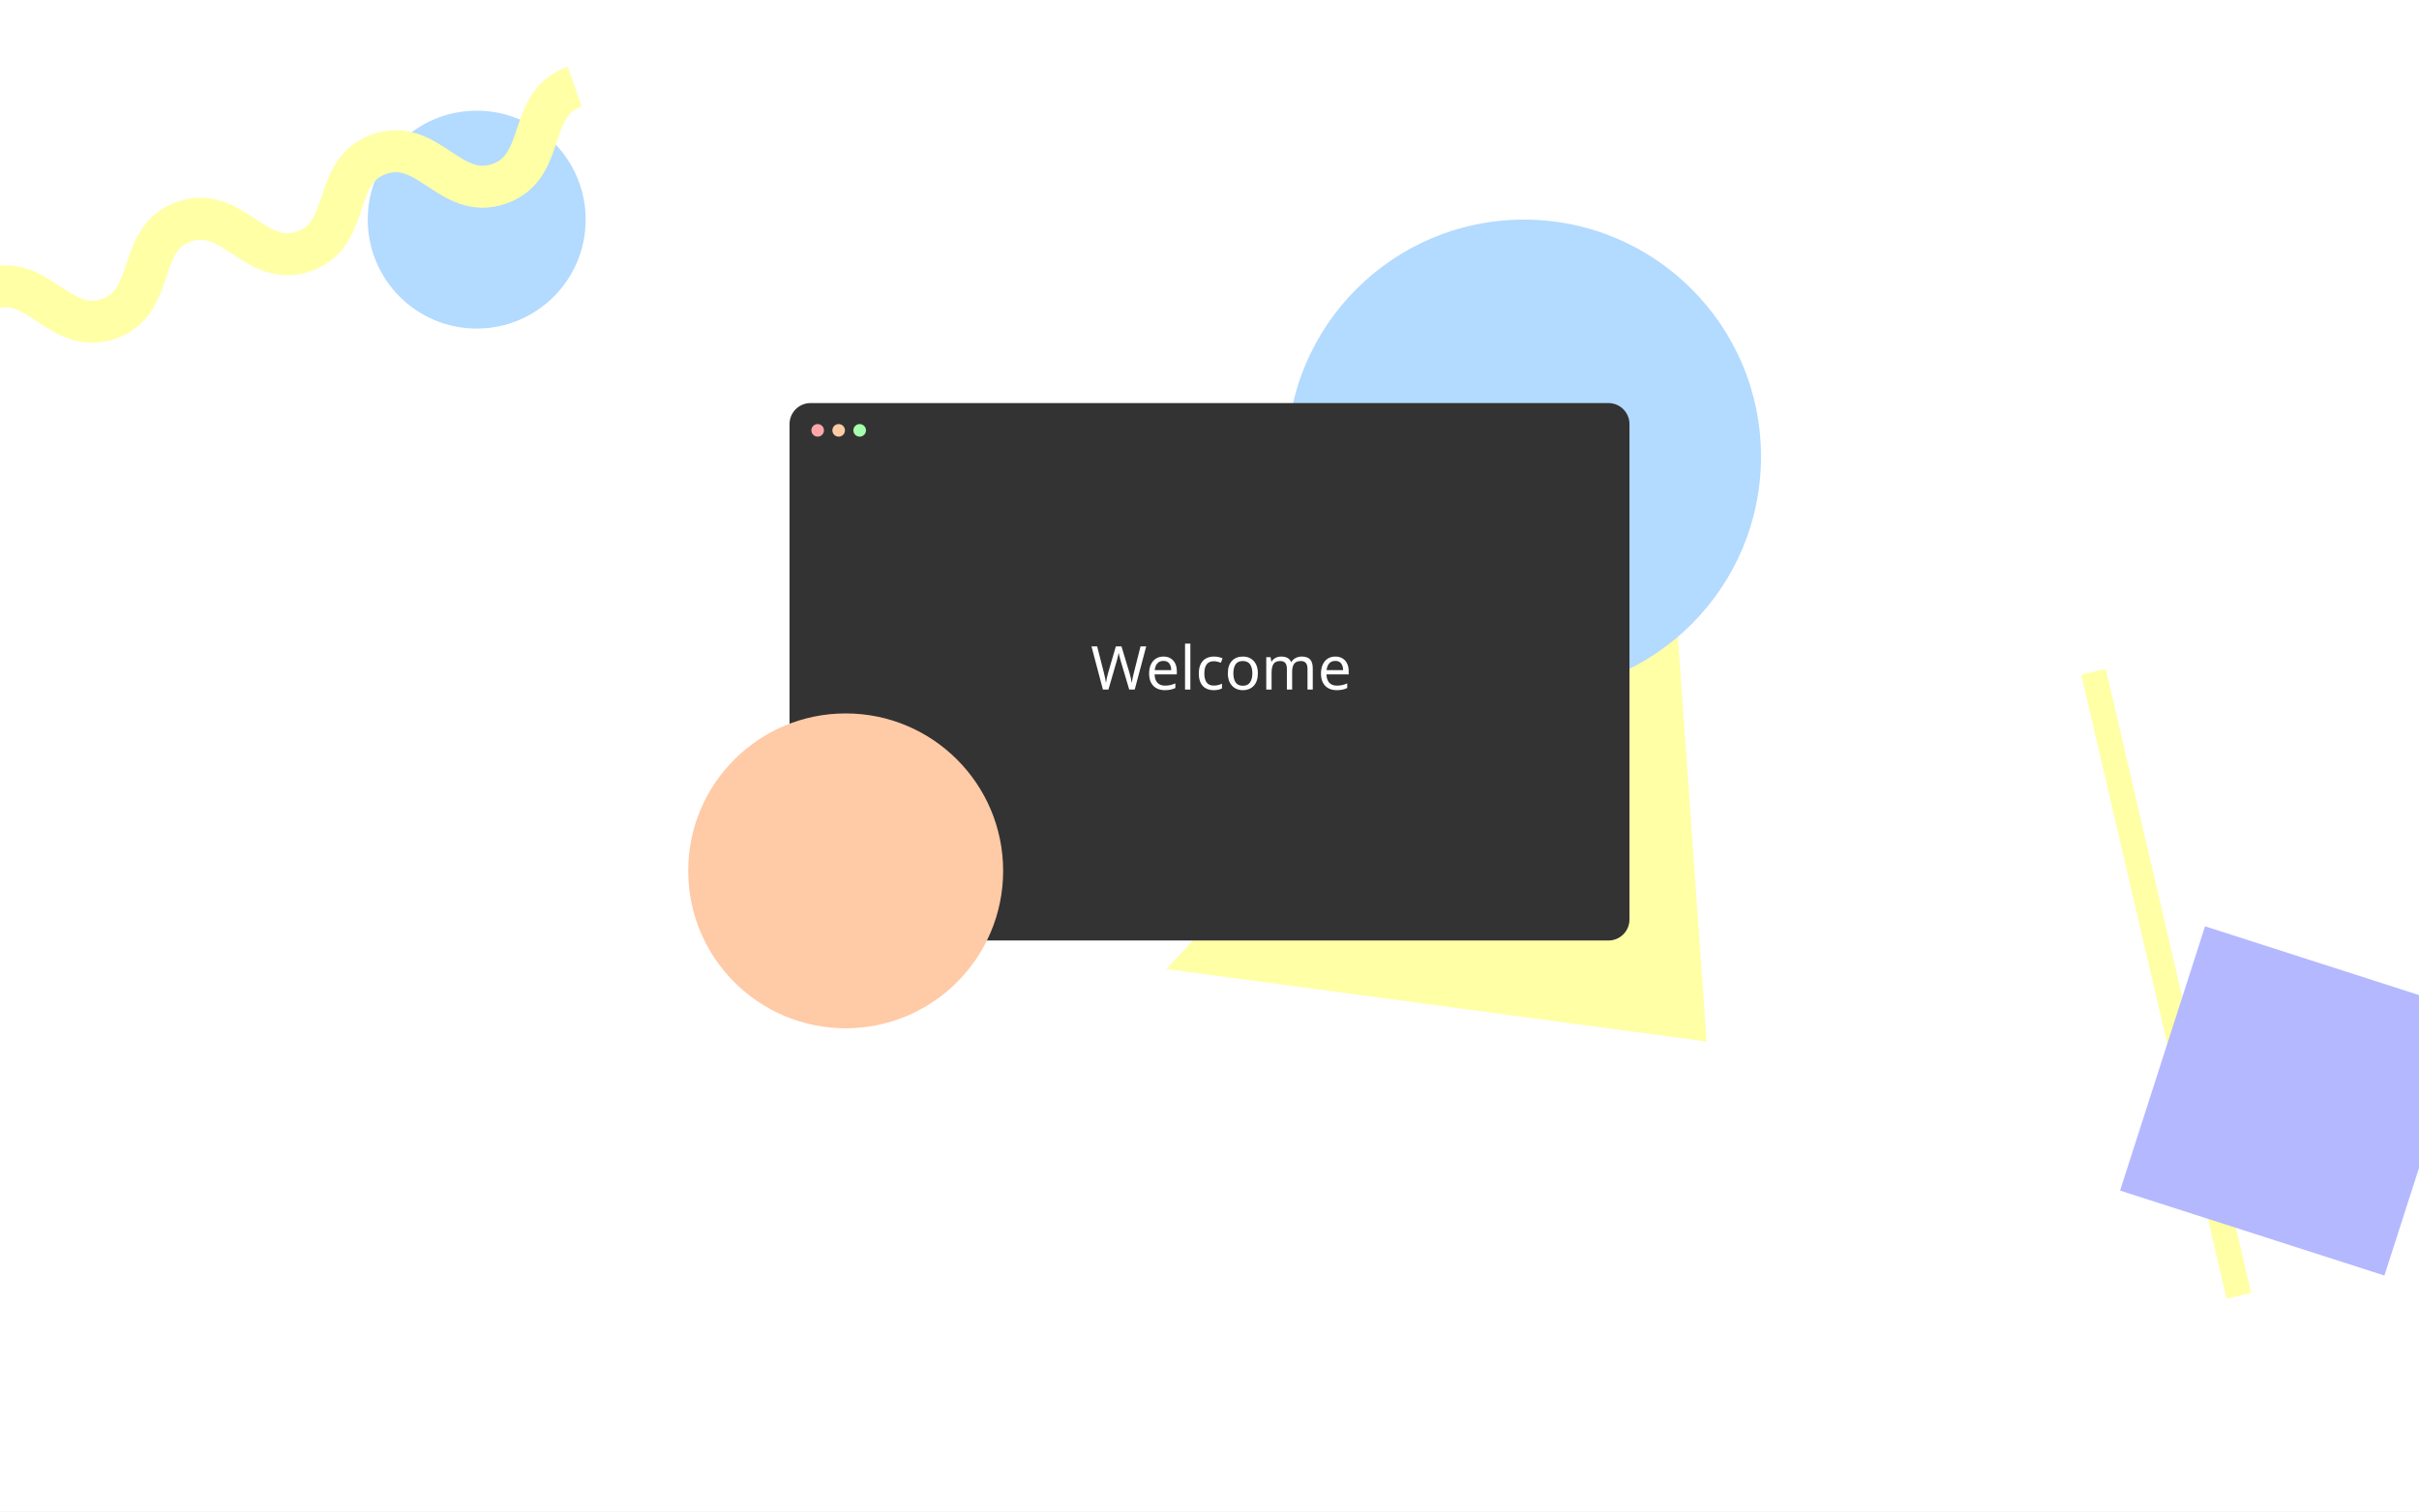
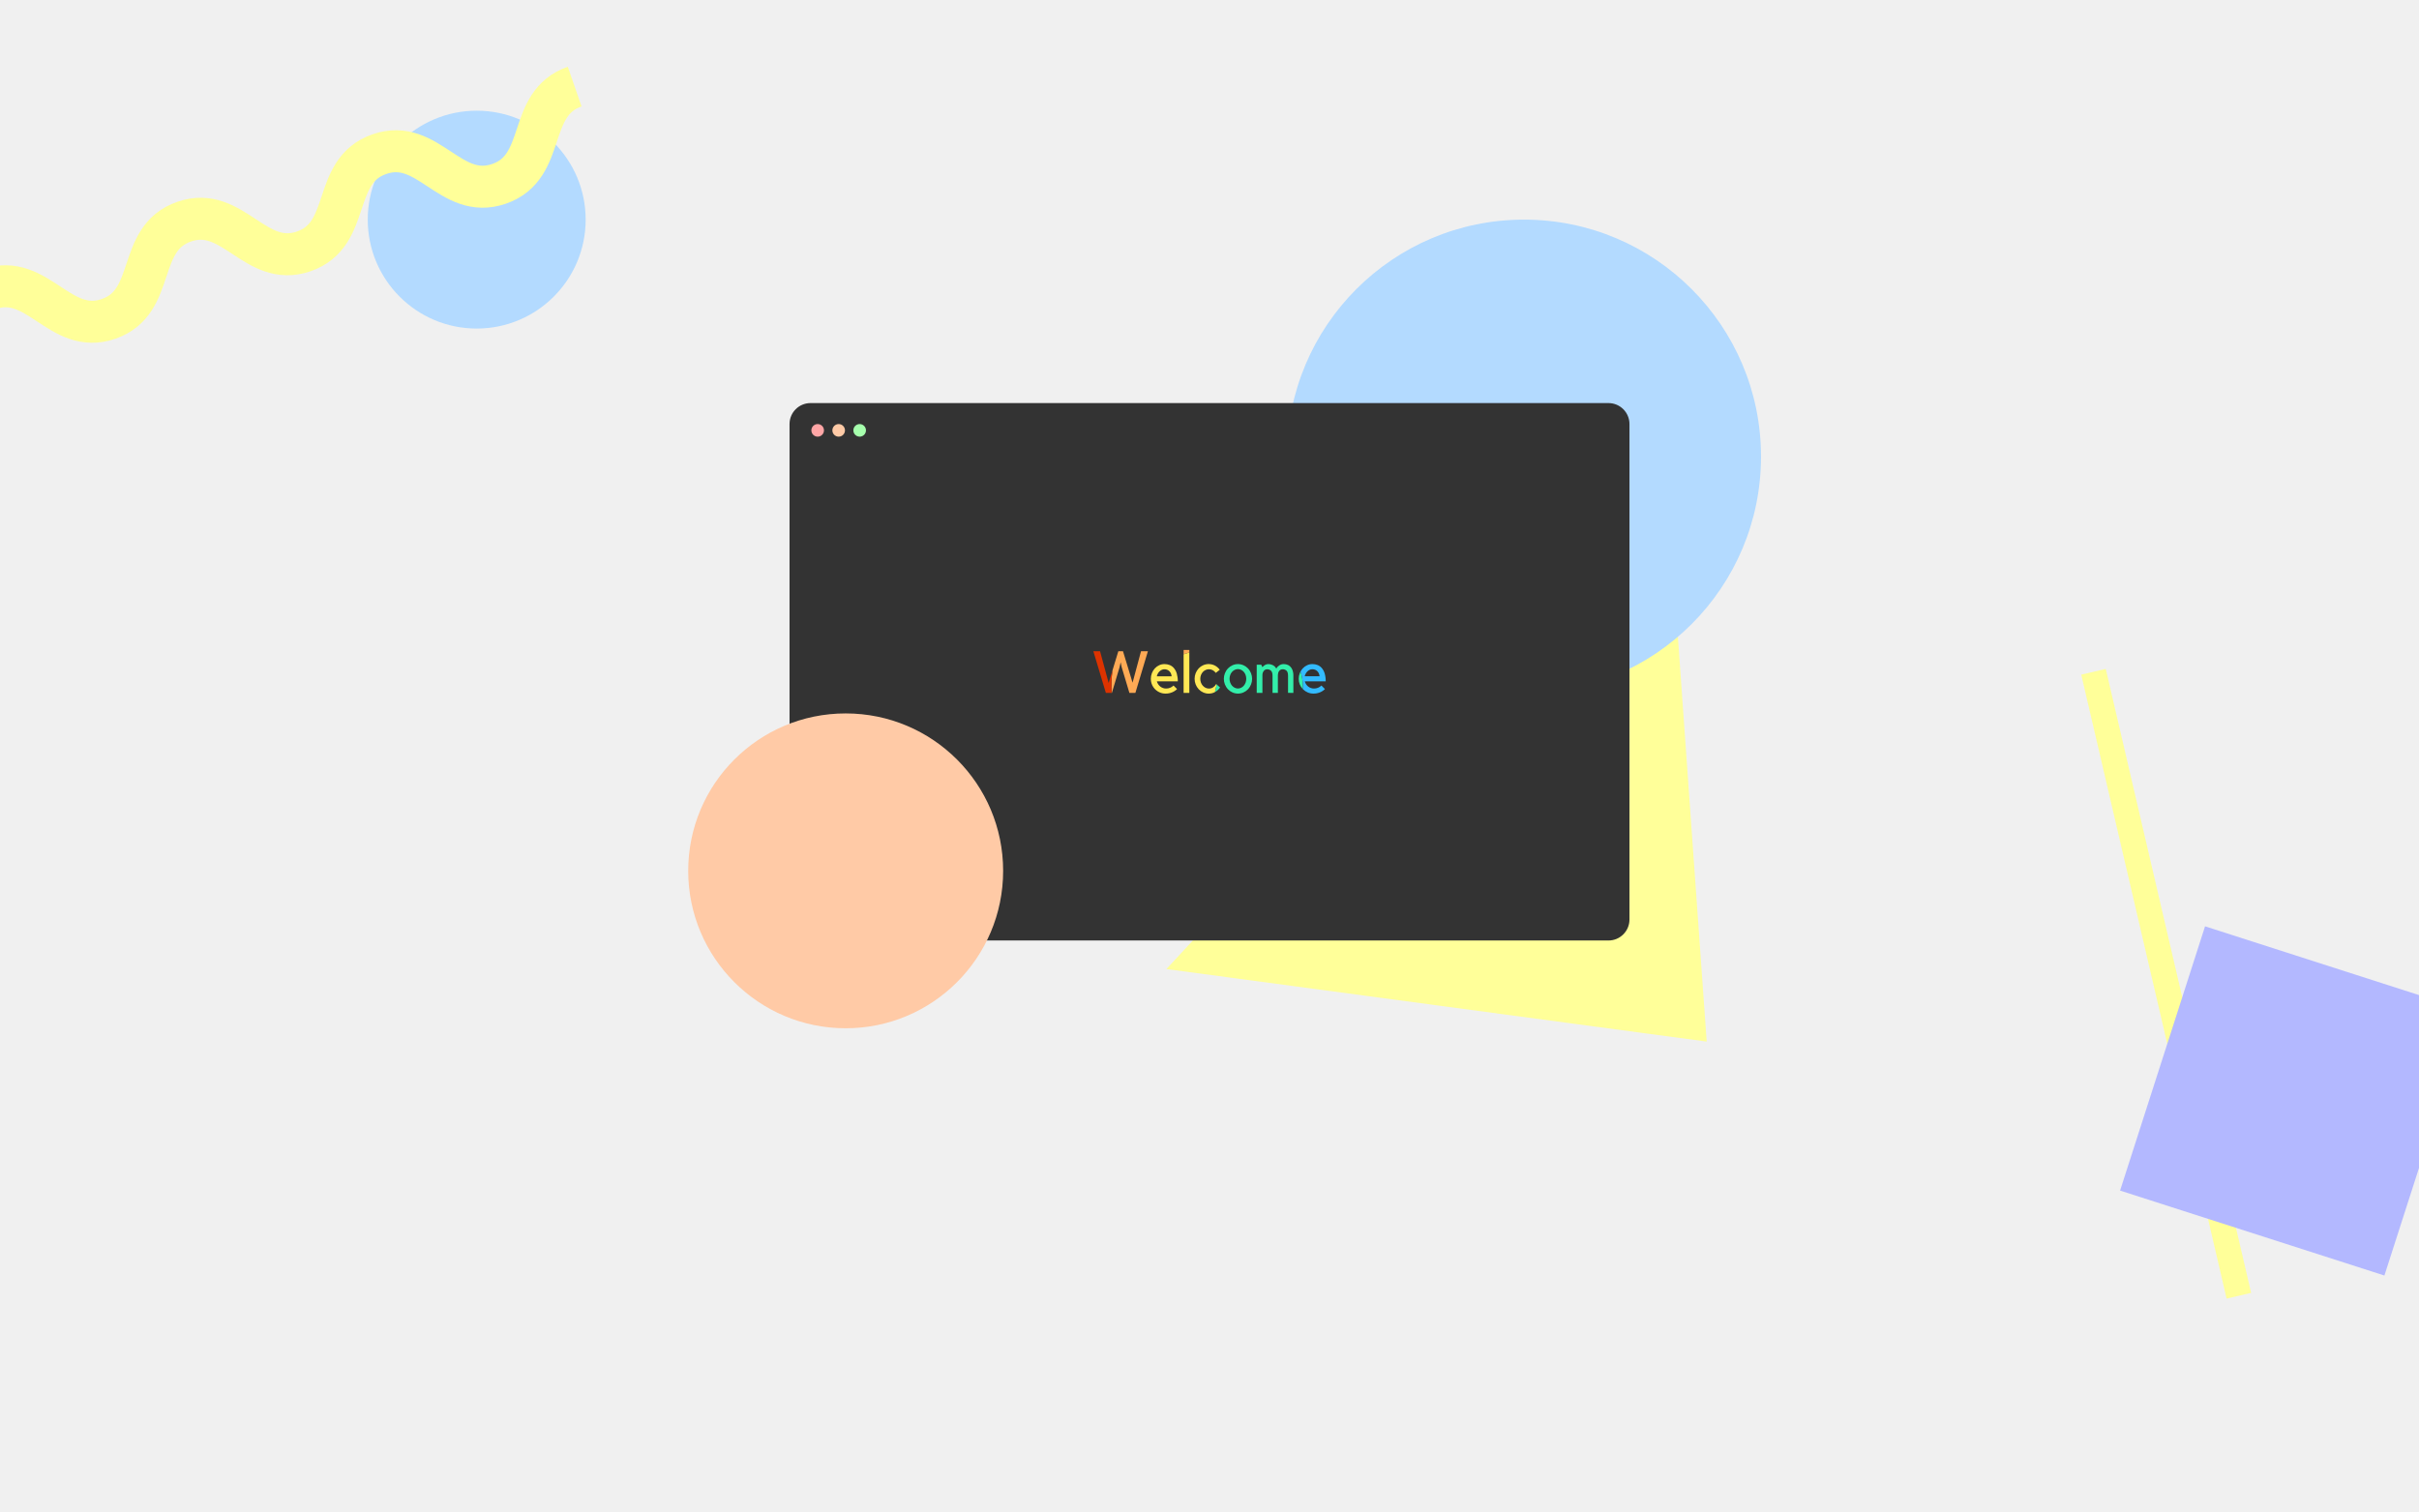
<svg xmlns="http://www.w3.org/2000/svg" viewBox="0 0 2880 1800">
  <defs>
-     <style>.cls-1,.cls-8{fill:#fff;}.cls-2{fill:#b3daff;}.cls-3,.cls-4{fill:none;stroke:#ffffa6;stroke-miterlimit:10;}.cls-3{stroke-width:50px;}.cls-4{stroke-width:30px;}.cls-5{fill:#b3b8ff;}.cls-6{fill:#ffffa6;}.cls-7{fill:#333;}.cls-8{font-size:72px;font-family:GlacialIndifference-Regular, Glacial Indifference;}.cls-9{fill:#ffa6a6;}.cls-10{fill:#ffcaa6;}.cls-11{fill:#a6ffad;}</style>
+     <style>.cls-1{fill:#b3daff;}.cls-2,.cls-3,.cls-9{fill:none;}.cls-2,.cls-3{stroke:#ff9;stroke-miterlimit:10;}.cls-2{stroke-width:50px;}.cls-3{stroke-width:30px;}.cls-4{fill:#b3b8ff;}.cls-5{fill:#ff9;}.cls-6{fill:#333;}.cls-7{fill:#fa5;}.cls-8{fill:#d30;}.cls-10{fill:#ffe855;}.cls-11{fill:#3ea;}.cls-12{fill:#3bf;}.cls-13{fill:#ffa6a6;}.cls-14{fill:#ffcaa6;}.cls-15{fill:#a6ffad;}</style>
  </defs>
-   <g id="Background">
-     <rect id="Base" class="cls-1" width="2880" height="1800" />
-   </g>
-   <g id="Artboard">
-     <circle id="Blue_Circle" data-name="Blue Circle" class="cls-2" cx="567.55" cy="261.54" r="129.72" />
+   <g id="Pc">
+     <circle id="Blue_Circle" data-name="Blue Circle" class="cls-1" cx="567.55" cy="261.54" r="129.72" />
    <g id="Yellow_Zig_Zag" data-name="Yellow Zig Zag">
-       <path class="cls-3" d="M-13.08,344.34c58.11-20.1,84.26,55.51,142.36,35.41S161.23,284,219.34,263.94s84.26,55.51,142.36,35.41,31.95-95.71,90.06-115.81S536,239,594.13,218.94s32-95.7,90.06-115.8" />
+       <path class="cls-2" d="M-13.08,344.34c58.11-20.1,84.26,55.51,142.36,35.41S161.23,284,219.34,263.94s84.26,55.51,142.36,35.41,31.95-95.71,90.06-115.81S536,239,594.13,218.94s32-95.7,90.06-115.8" />
    </g>
-     <line id="Yellow_Line" data-name="Yellow Line" class="cls-4" x1="2492.48" y1="800" x2="2665.53" y2="1543.05" />
-     <rect id="Purple_Rectangle" data-name="Purple Rectangle" class="cls-5" x="2566.72" y="1145.81" width="330.56" height="330.56" transform="translate(532.35 -773.21) rotate(17.82)" />
-     <polygon id="Triangle" class="cls-6" points="1388.66 1154 1980.39 515.67 2031.95 1240.38 1388.66 1154" />
-     <circle id="Blue_Circle-2" data-name="Blue Circle" class="cls-2" cx="1814.44" cy="543.72" r="282.17" />
+     <line id="Yellow_Line" data-name="Yellow Line" class="cls-3" x1="2492.48" y1="800" x2="2665.53" y2="1543.05" />
+     <rect id="Purple_Rectangle" data-name="Purple Rectangle" class="cls-4" x="2566.72" y="1145.81" width="330.56" height="330.56" transform="translate(532.35 -773.21) rotate(17.82)" />
+     <polygon id="Triangle" class="cls-5" points="1388.66 1154 1980.39 515.67 2031.95 1240.38 1388.66 1154" />
+     <circle id="Blue_Circle-2" data-name="Blue Circle" class="cls-1" cx="1814.44" cy="543.72" r="282.17" />
    <g id="Screen">
-       <rect id="Background-2" data-name="Background" class="cls-7" x="940" y="480" width="1000" height="640" rx="25.01" />
-       <text class="cls-8" transform="translate(1298.63 821.17)">Welcome</text>
+       <path id="Background" class="cls-6" d="M1915,1120H965a25,25,0,0,1-25-25V505a25,25,0,0,1,25-25h950a25,25,0,0,1,25,25v590A25,25,0,0,1,1915,1120Z" />
+       <g id="welcome">
+         <path class="cls-7" d="M1323.4,825.13h.37l9.17-30.59,1.26-5.88,1.19,5.6,9.24,30.87h7.14l14.91-49.63h-8.19L1348.41,813,1337,775.5h-5.53l-7,22.93A145,145,0,0,0,1323.4,825.13Z" />
+         <path class="cls-8" d="M1324.46,798.43l-4.54,14.87-10.22-37.8h-8l14.91,49.63h6.84A145,145,0,0,1,1324.46,798.43Z" />
+         <path class="cls-9" d="M1392.44,799.47a8.22,8.22,0,0,0-6.09-2.48,7.5,7.5,0,0,0-3,.63,9.65,9.65,0,0,0-2.66,1.75,10.65,10.65,0,0,0-2.1,2.66,12.59,12.59,0,0,0-1.29,3.36H1395a11.06,11.06,0,0,0-.77-3.22A8.61,8.61,0,0,0,1392.44,799.47Z" />
+         <path class="cls-10" d="M1401.05,802.14a18.07,18.07,0,0,0-3.33-6.41,12.93,12.93,0,0,0-5-3.71,16.63,16.63,0,0,0-6.33-1.19,14.78,14.78,0,0,0-6.3,1.37,16.12,16.12,0,0,0-5.15,3.74,18,18,0,0,0-3.5,5.6,18.27,18.27,0,0,0-1.29,6.86,17.45,17.45,0,0,0,10.67,16.2,17.15,17.15,0,0,0,6.83,1.37,19.94,19.94,0,0,0,7.73-1.47,18.37,18.37,0,0,0,6-3.92l-4.2-4.2a12.48,12.48,0,0,1-8.82,3.57,11.1,11.1,0,0,1-7-2.41,12.24,12.24,0,0,1-2.48-2.74,11.18,11.18,0,0,1-1.54-3.39h24.92A31.93,31.93,0,0,0,1401.05,802.14Zm-23.8,3.25a12.59,12.59,0,0,1,1.29-3.36,10.65,10.65,0,0,1,2.1-2.66,9.65,9.65,0,0,1,2.66-1.75,7.5,7.5,0,0,1,3-.63,8.22,8.22,0,0,1,6.09,2.48,8.61,8.61,0,0,1,1.75,2.7,11.06,11.06,0,0,1,.77,3.22Z" />
+         <path class="cls-7" d="M1416,774h-6.79v5.14c2.26-.71,4.53-1.44,6.79-2.2Z" />
+         <path class="cls-10" d="M1409.17,779.17v46H1416V777C1413.7,777.73,1411.43,778.46,1409.17,779.17Z" />
+         <path class="cls-10" d="M1439,826a15.6,15.6,0,0,0,7.57-1.89c.57-3,1.24-6,2-9l-.6-.52a11.25,11.25,0,0,1-3.64,3.92,8.86,8.86,0,0,1-5,1.47,9.07,9.07,0,0,1-4-.91,10.53,10.53,0,0,1-3.29-2.49,11.84,11.84,0,0,1-2.2-3.67,12.79,12.79,0,0,1,0-9,11.58,11.58,0,0,1,2.2-3.64,10.14,10.14,0,0,1,3.29-2.41,9.32,9.32,0,0,1,4-.88,9.59,9.59,0,0,1,4.59,1.15,10.3,10.3,0,0,1,3.54,3.19l4.75-3.71a16.79,16.79,0,0,0-5.73-5,16.33,16.33,0,0,0-14-.45,16.3,16.3,0,0,0-5.3,3.74,18.27,18.27,0,0,0,0,24.92,16.3,16.3,0,0,0,5.3,3.74A15.81,15.81,0,0,0,1439,826Z" />
+         <path class="cls-11" d="M1446.75,824a16.58,16.58,0,0,0,5.81-5.35l-4-3.54c-.75,3-1.42,6-2,9Z" />
+         <path class="cls-9" d="M1480.9,816.55a12.17,12.17,0,0,0,2.11-3.69,13.51,13.51,0,0,0,0-9,11.61,11.61,0,0,0-2.11-3.65,10.11,10.11,0,0,0-3.16-2.46,8.64,8.64,0,0,0-7.72,0,10.5,10.5,0,0,0-3.2,2.46,11.31,11.31,0,0,0-2.14,3.65,13.34,13.34,0,0,0,0,9,11.83,11.83,0,0,0,2.14,3.69A10.29,10.29,0,0,0,1470,819a8.64,8.64,0,0,0,7.72,0A9.92,9.92,0,0,0,1480.9,816.55Z" />
+         <path class="cls-11" d="M1480.42,824.6a16.44,16.44,0,0,0,5.36-3.74,18.17,18.17,0,0,0,0-24.92,16.44,16.44,0,0,0-5.36-3.74,16.22,16.22,0,0,0-13.05,0,16.59,16.59,0,0,0-5.32,3.74,18.14,18.14,0,0,0,0,24.92,16.59,16.59,0,0,0,5.32,3.74,16.22,16.22,0,0,0,13.05,0ZM1470,819a10.29,10.29,0,0,1-3.2-2.49,11.83,11.83,0,0,1-2.14-3.69,13.34,13.34,0,0,1,0-9,11.31,11.31,0,0,1,2.14-3.65,10.5,10.5,0,0,1,3.2-2.46,8.64,8.64,0,0,1,7.72,0,10.11,10.11,0,0,1,3.16,2.46,11.61,11.61,0,0,1,2.11,3.65,13.51,13.51,0,0,1,0,9,12.17,12.17,0,0,1-2.11,3.69,9.92,9.92,0,0,1-3.16,2.49,8.64,8.64,0,0,1-7.72,0Z" />
+         <path class="cls-11" d="M1539.85,825.13v-20.3a18.8,18.8,0,0,0-1.12-7.07,11.17,11.17,0,0,0-2.87-4.27,9.37,9.37,0,0,0-3.78-2.1,14.57,14.57,0,0,0-3.85-.56,9.17,9.17,0,0,0-5.14,1.58,10.61,10.61,0,0,0-3.61,3.74,8.66,8.66,0,0,0-2-2.63,10.67,10.67,0,0,0-2.48-1.6,11.13,11.13,0,0,0-2.52-.84,10.91,10.91,0,0,0-2.21-.25,7.9,7.9,0,0,0-4.27,1.09,12.87,12.87,0,0,0-3,2.55l-1.4-2.87h-5.39v33.53H1503V803.64a8,8,0,0,1,1.86-5,5,5,0,0,1,3.67-1.61,6.52,6.52,0,0,1,4.73,1.72q1.79,1.71,1.78,6v20.37h6.37v-20.3q0-4.07,1.68-6A5.11,5.11,0,0,1,1527,797a6.52,6.52,0,0,1,4.73,1.72q1.79,1.71,1.78,6v20.37Z" />
+         <path class="cls-9" d="M1570.3,802.17a8.43,8.43,0,0,0-1.75-2.7,8.3,8.3,0,0,0-2.62-1.81,8.43,8.43,0,0,0-3.47-.67,7.46,7.46,0,0,0-3,.63,9.5,9.5,0,0,0-2.66,1.75,10.65,10.65,0,0,0-2.1,2.66,12.28,12.28,0,0,0-1.3,3.36h17.71A10.75,10.75,0,0,0,1570.3,802.17Z" />
+         <path class="cls-11" d="M1549.4,803.37q-.48-1.83-1.08-3.57c-.29.56-.56,1.14-.8,1.74a18.09,18.09,0,0,0-1.3,6.86,17.52,17.52,0,0,0,4.88,12.2A53.34,53.34,0,0,0,1549.4,803.37Z" />
+         <path class="cls-12" d="M1577.44,820.58l-4.2-4.2a12.43,12.43,0,0,1-8.82,3.57,11.17,11.17,0,0,1-3.74-.63,11,11,0,0,1-3.22-1.78,12.29,12.29,0,0,1-2.49-2.74,11.43,11.43,0,0,1-1.54-3.39h24.92a31.59,31.59,0,0,0-1.19-9.27,17.89,17.89,0,0,0-3.32-6.41,13.07,13.07,0,0,0-5-3.71,16.64,16.64,0,0,0-6.34-1.19,14.78,14.78,0,0,0-6.3,1.37,16.08,16.08,0,0,0-5.14,3.74,17.68,17.68,0,0,0-2.7,3.86q.6,1.74,1.08,3.57a53.34,53.34,0,0,1,1.7,17.23c.08.09.15.18.23.26a17.33,17.33,0,0,0,5.57,3.74,17.13,17.13,0,0,0,6.82,1.37,20,20,0,0,0,7.74-1.47A18.33,18.33,0,0,0,1577.44,820.58ZM1554.66,802a10.65,10.65,0,0,1,2.1-2.66,9.5,9.5,0,0,1,2.66-1.75,7.46,7.46,0,0,1,3-.63,8.43,8.43,0,0,1,3.47.67,8.3,8.3,0,0,1,2.62,1.81,8.43,8.43,0,0,1,1.75,2.7,10.75,10.75,0,0,1,.77,3.22h-17.71A12.28,12.28,0,0,1,1554.66,802Z" />
+       </g>
      <g id="Controls">
-         <circle id="Close" class="cls-9" cx="973.5" cy="512.5" r="7.5" />
-         <circle id="Reduce" class="cls-10" cx="998.5" cy="512.5" r="7.5" />
-         <circle id="Open" class="cls-11" cx="1023.5" cy="512.5" r="7.5" />
+         <circle id="Close" class="cls-13" cx="973.5" cy="512.5" r="7.5" />
+         <circle id="Reduce" class="cls-14" cx="998.5" cy="512.5" r="7.5" />
+         <circle id="Open" class="cls-15" cx="1023.5" cy="512.5" r="7.5" />
      </g>
    </g>
-     <circle id="Orange_Circle" data-name="Orange Circle" class="cls-10" cx="1006.84" cy="1037.05" r="187.47" />
+     <circle id="Orange_Circle" data-name="Orange Circle" class="cls-14" cx="1006.84" cy="1037.05" r="187.47" />
  </g>
</svg>
